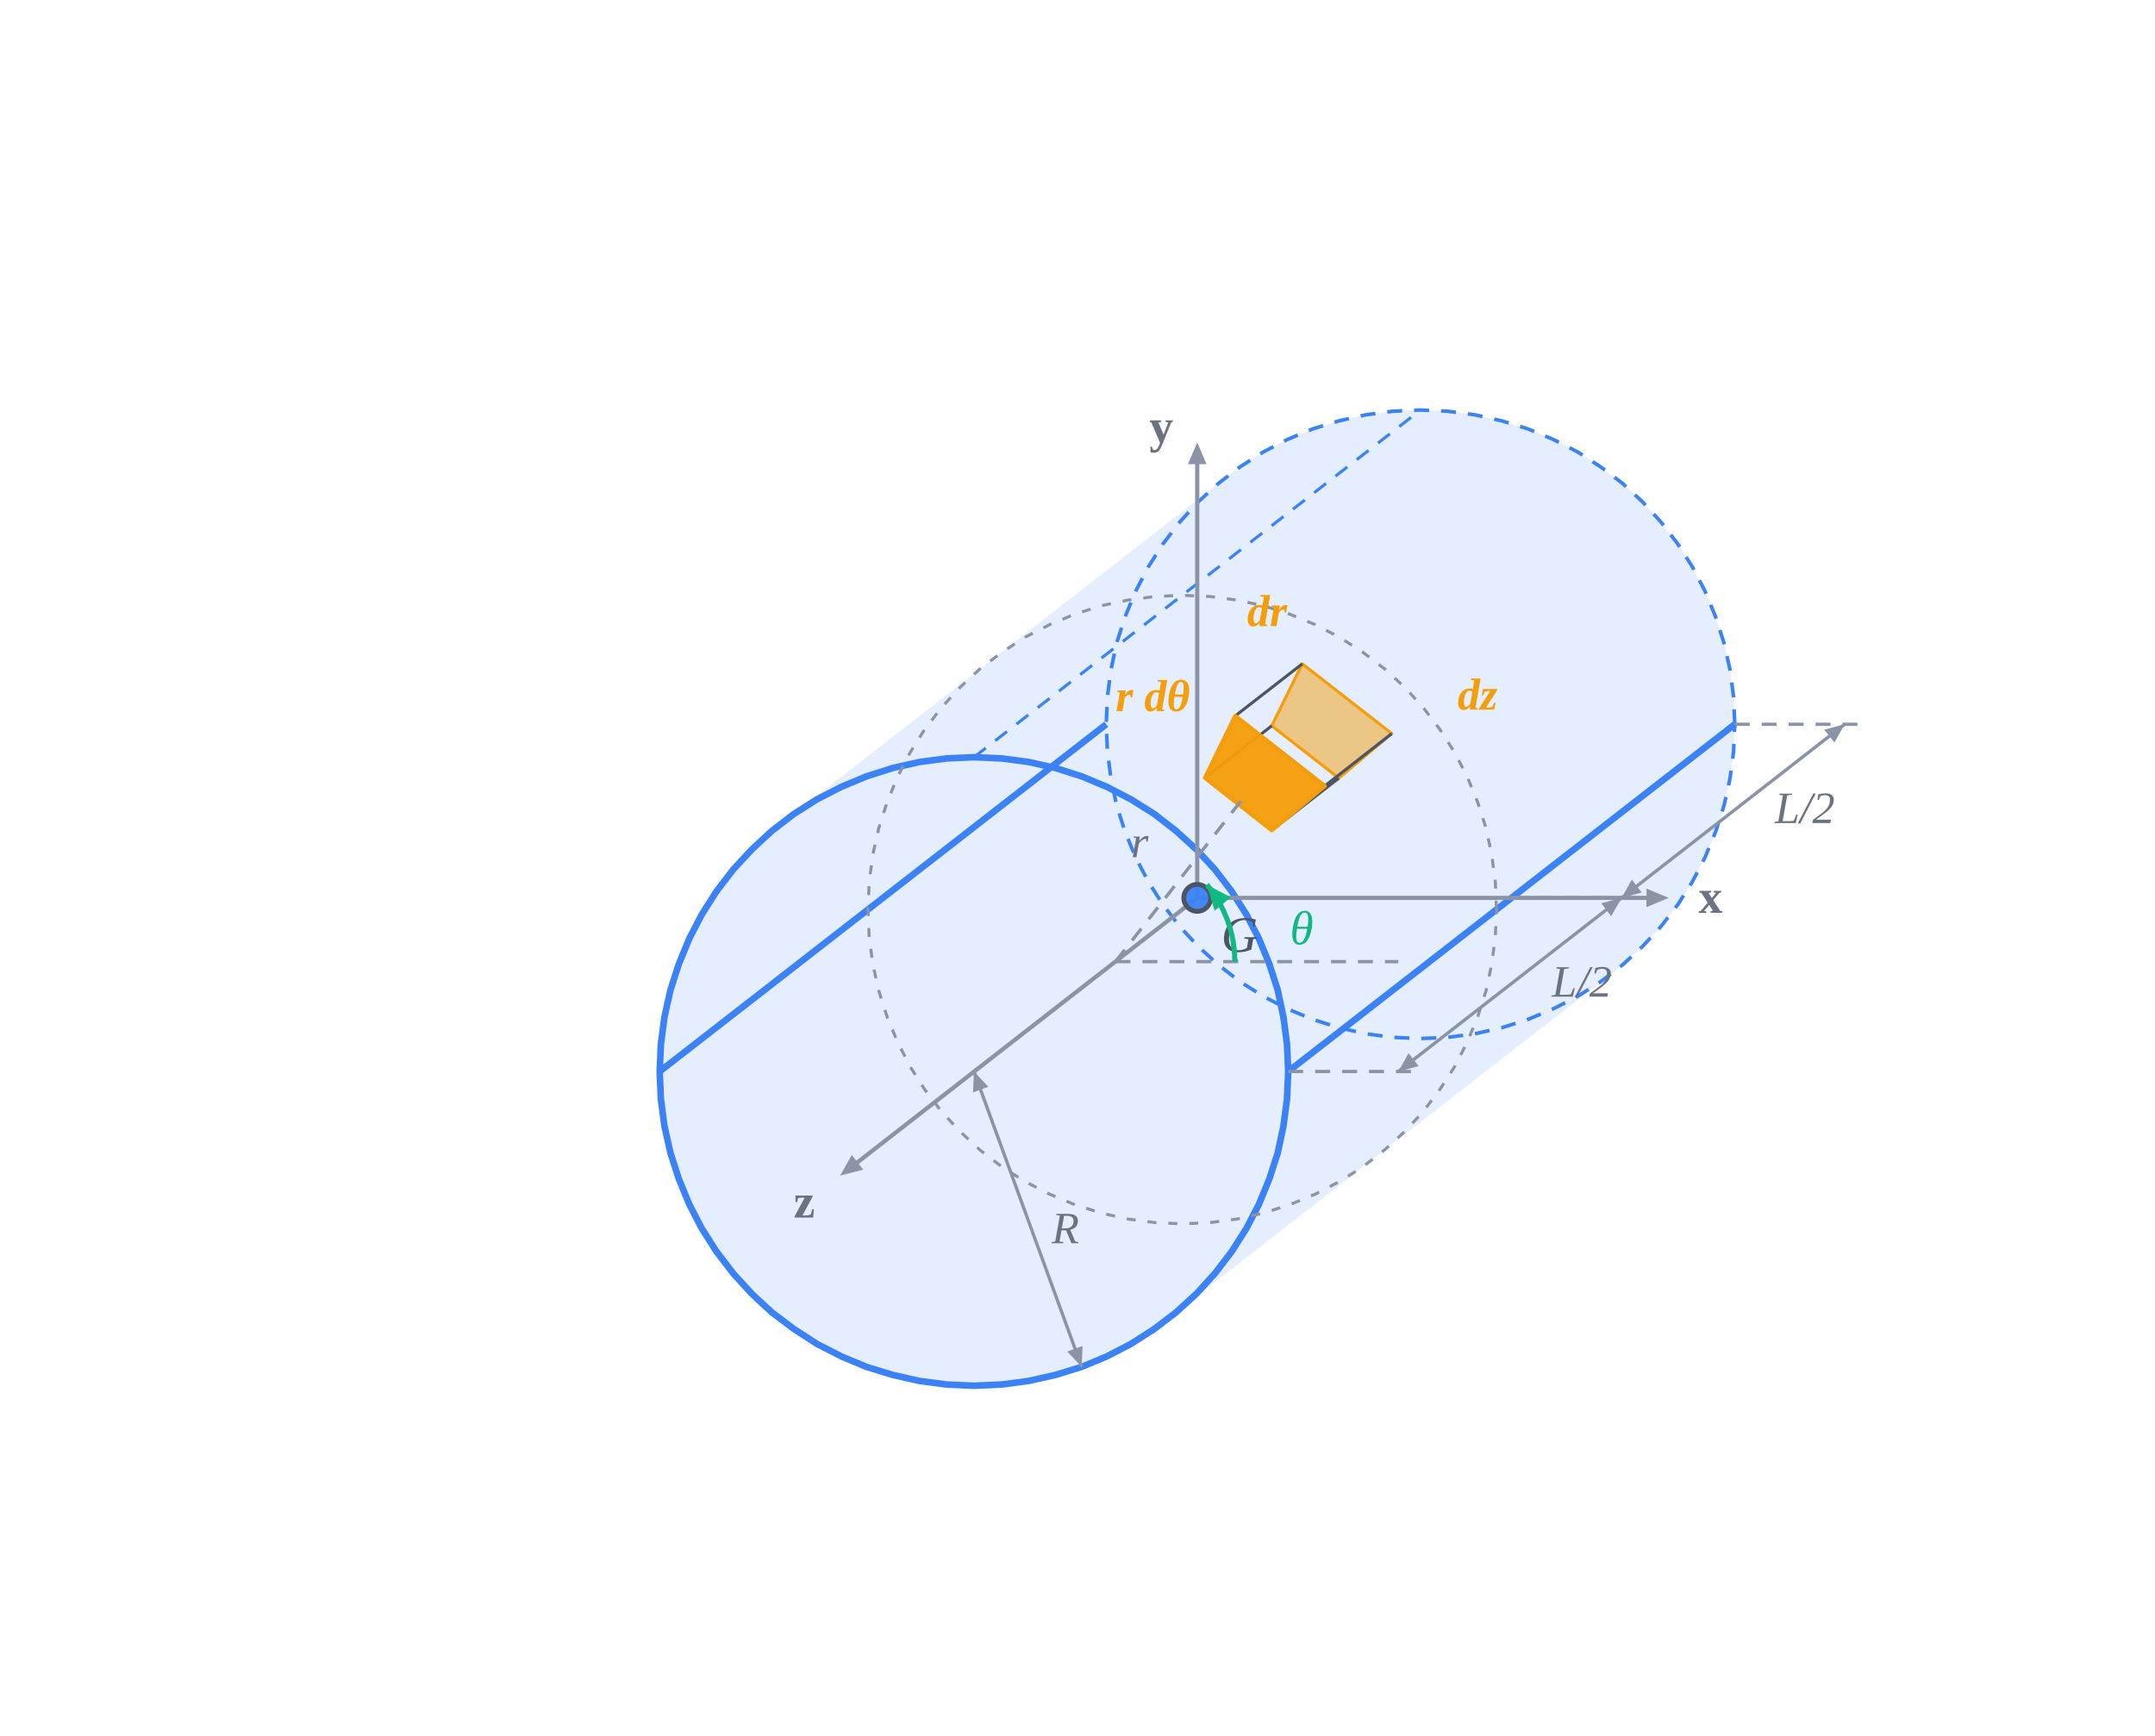
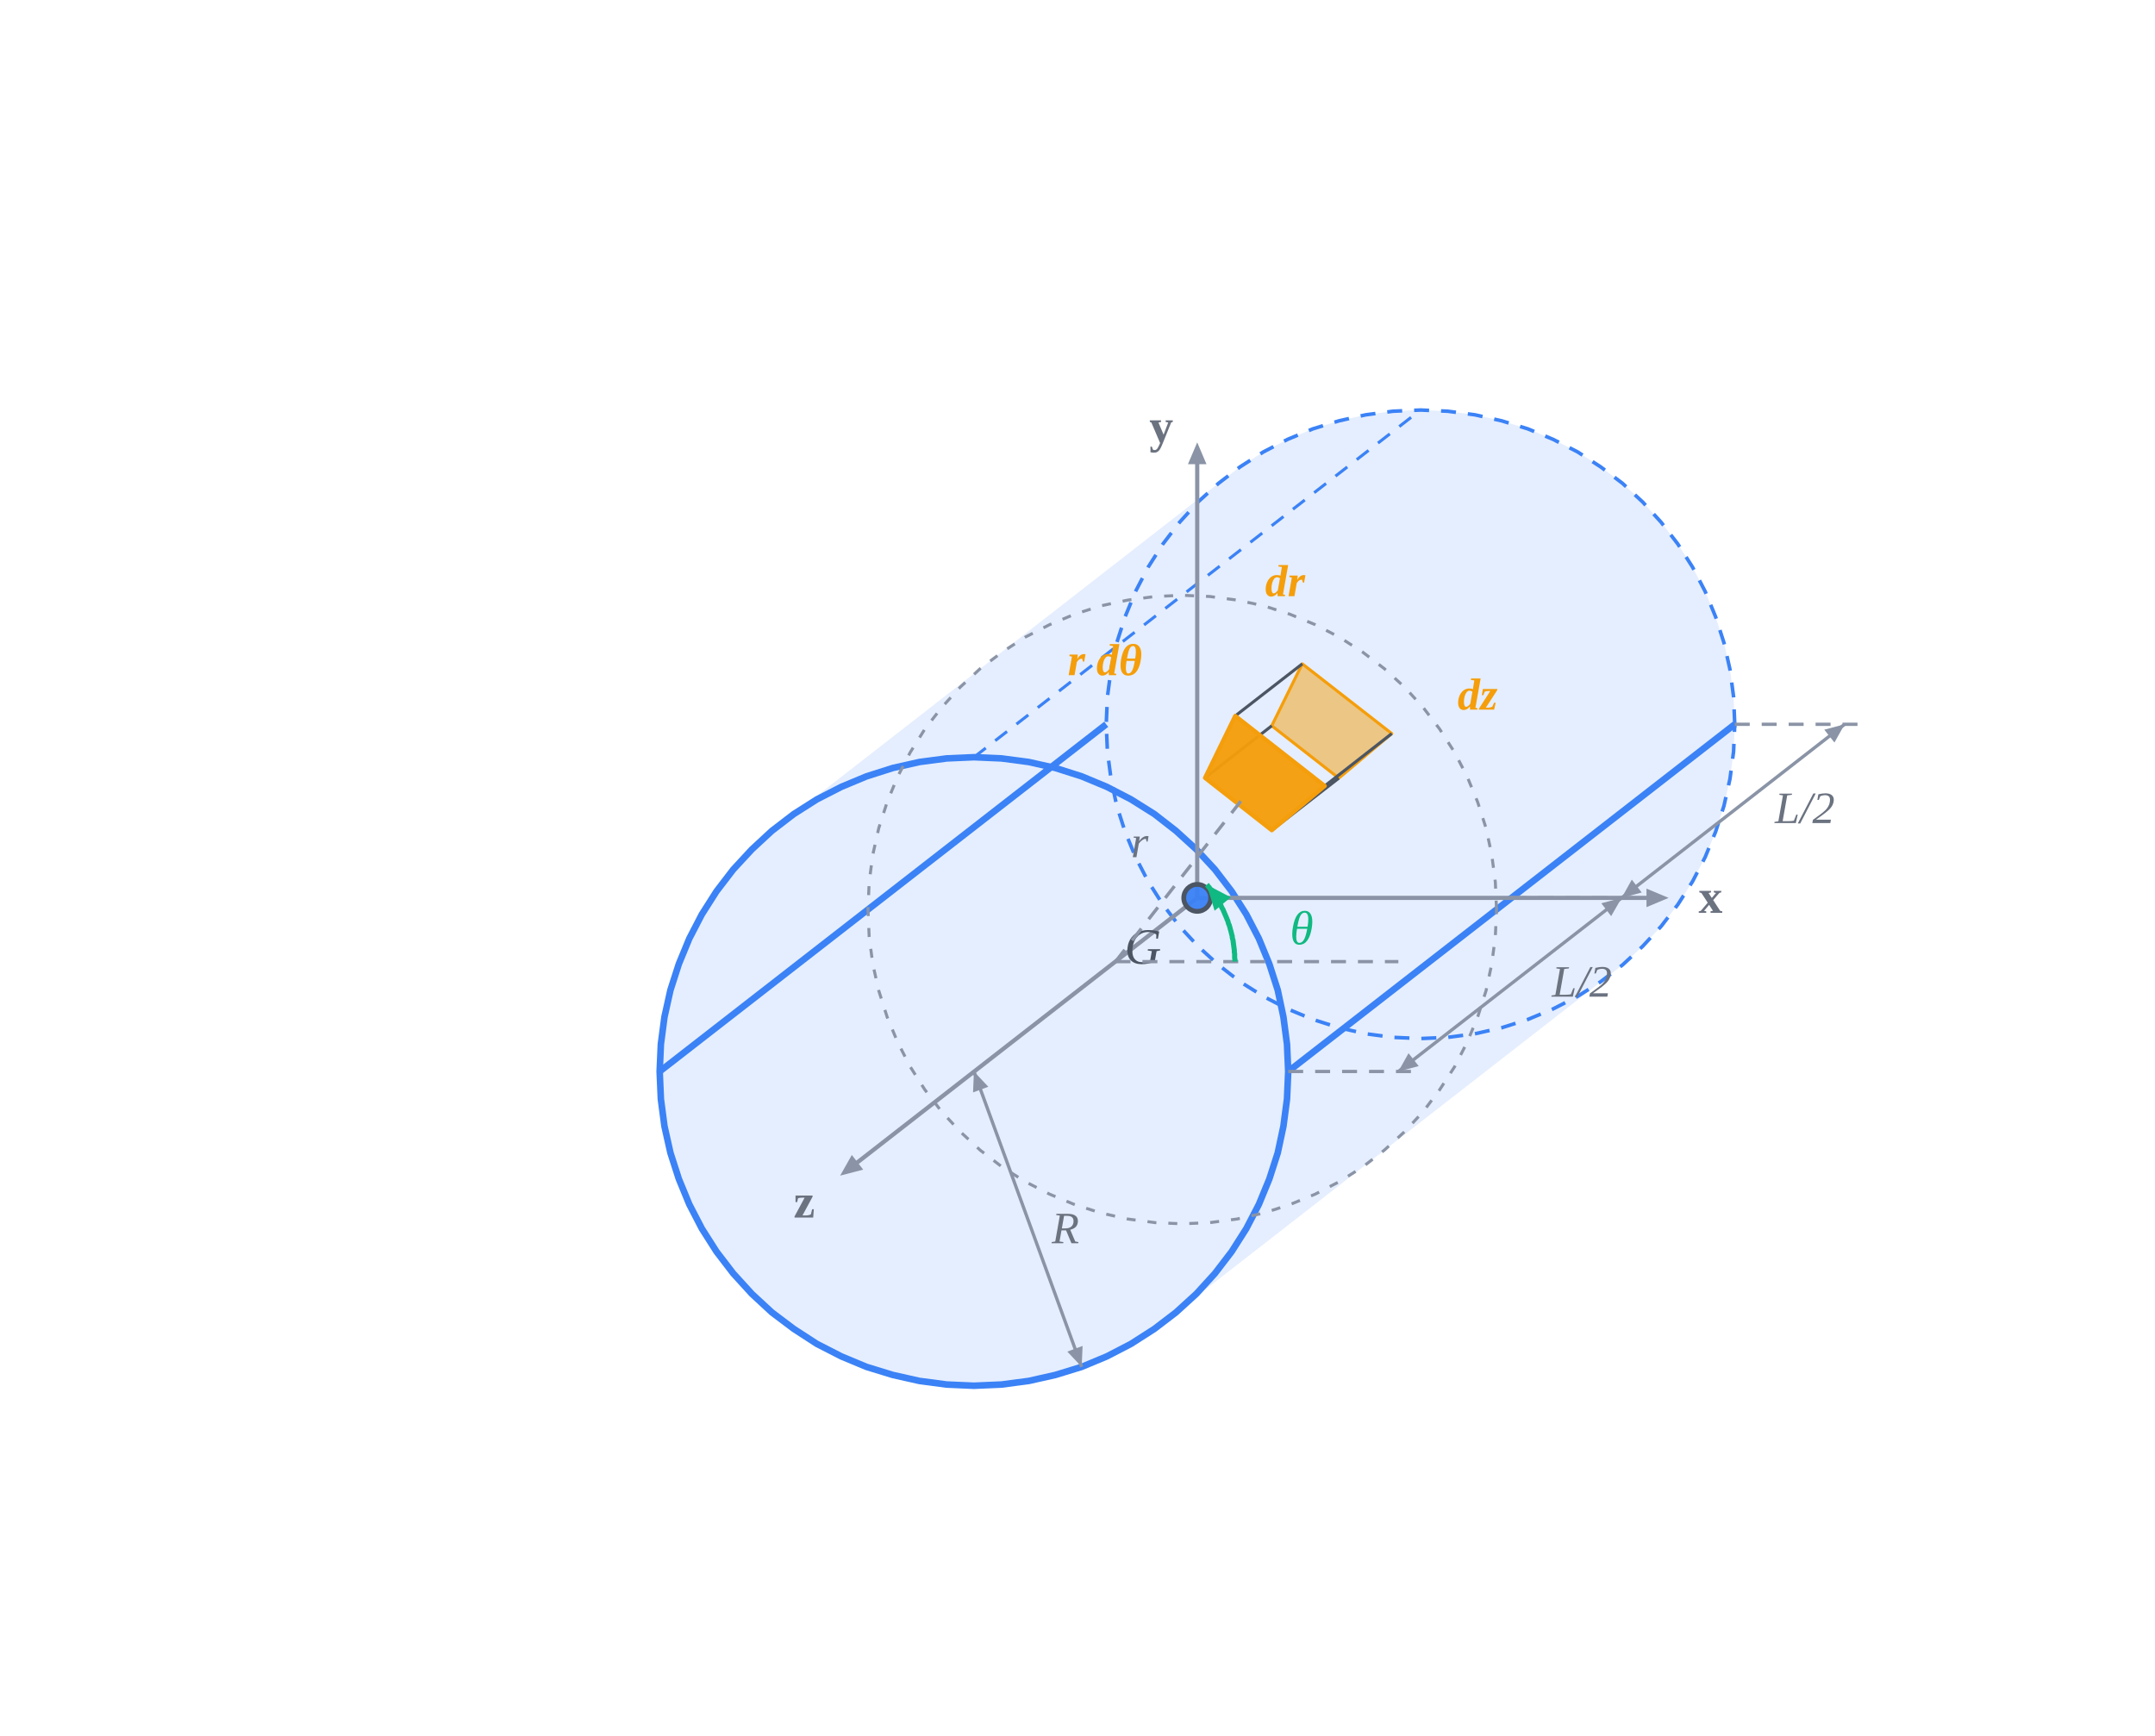
<svg xmlns="http://www.w3.org/2000/svg" viewBox="0 0 720 580" width="100%" class="fig-kit" style="max-width:720px;margin:0 auto;display:block" role="img" aria-label="Cylinder with its axis along z, centred at G, and the cylindrical volume element r dr dθ dz.">
  <g font-family="Inter, Arial, sans-serif" font-size="13" fill="#8a94a6">
    <polygon points="220.4,358.0 220.8,367.2 222.0,376.3 224.0,385.2 226.8,393.9 230.3,402.4 234.5,410.5 239.4,418.2 245.0,425.5 251.2,432.3 257.9,438.5 265.2,444.0 272.9,449.0 281.1,453.2 289.5,456.7 298.3,459.4 307.2,461.4 316.3,462.6 325.4,463.0 334.6,462.6 343.7,461.4 352.6,459.4 361.4,456.7 369.8,453.2 377.9,449.0 385.7,444.0 392.9,438.5 542.1,322.4 548.8,316.2 555.0,309.5 560.6,302.2 565.5,294.5 569.7,286.4 573.2,277.9 576.0,269.2 578.0,260.2 579.2,251.1 579.6,242.0 579.2,232.8 578.0,223.7 576.0,214.8 573.2,206.1 569.7,197.6 565.5,189.5 560.6,181.8 555.0,174.5 548.8,167.7 542.1,161.5 534.8,156.0 527.1,151.0 518.9,146.8 510.5,143.3 501.7,140.6 492.8,138.6 483.7,137.4 474.6,137.0 465.4,137.4 456.3,138.6 447.4,140.6 438.6,143.3 430.2,146.8 422.1,151.0 414.3,156.0 407.1,161.5 257.9,277.6 251.2,283.8 245.0,290.5 239.4,297.8 234.5,305.5 230.3,313.6 226.8,322.1 224.0,330.8 222.0,339.8 220.8,348.9" fill="#3b82f6" fill-opacity="0.13" stroke="#3b82f6" stroke-width="0.0" stroke-linejoin="round" />
    <polygon points="579.6,242.0 579.2,232.8 578.0,223.7 576.0,214.8 573.2,206.1 569.7,197.6 565.5,189.5 560.6,181.8 555.0,174.5 548.8,167.7 542.1,161.5 534.8,156.0 527.1,151.0 518.9,146.8 510.5,143.3 501.7,140.6 492.8,138.6 483.7,137.4 474.6,137.0 465.4,137.4 456.3,138.6 447.4,140.6 438.6,143.3 430.2,146.8 422.1,151.0 414.3,156.0 407.1,161.5 400.3,167.7 394.1,174.5 388.5,181.8 383.6,189.5 379.4,197.6 375.9,206.1 373.1,214.8 371.2,223.7 370.0,232.8 369.6,242.0 370.0,251.1 371.2,260.2 373.1,269.2 375.9,277.9 379.4,286.4 383.6,294.5 388.5,302.2 394.1,309.5 400.3,316.2 407.1,322.4 414.3,328.0 422.1,332.9 430.2,337.1 438.6,340.6 447.4,343.4 456.3,345.4 465.4,346.6 474.6,347.0 483.7,346.6 492.8,345.4 501.7,343.4 510.5,340.6 518.9,337.1 527.1,332.9 534.8,328.0 542.1,322.4 548.8,316.2 555.0,309.5 560.6,302.2 565.5,294.5 569.7,286.4 573.2,277.9 576.0,269.2 578.0,260.2 579.2,251.1 579.6,242.0" fill="none" stroke="#3b82f6" stroke-width="1.2" stroke-dasharray="5 4" stroke-linejoin="round" />
    <polygon points="430.4,358.0 430.0,348.9 428.8,339.8 426.9,330.8 424.1,322.1 420.6,313.6 416.4,305.5 411.5,297.8 405.9,290.5 399.7,283.8 392.9,277.6 385.7,272.0 377.9,267.1 369.8,262.9 361.4,259.4 352.6,256.6 343.7,254.6 334.6,253.4 325.4,253.0 316.3,253.4 307.2,254.6 298.3,256.6 289.5,259.4 281.1,262.9 272.9,267.1 265.2,272.0 257.9,277.6 251.2,283.8 245.0,290.5 239.4,297.8 234.5,305.5 230.3,313.6 226.8,322.1 224.0,330.8 222.0,339.8 220.8,348.9 220.4,358.0 220.8,367.2 222.0,376.3 224.0,385.2 226.8,393.9 230.3,402.4 234.5,410.5 239.4,418.2 245.0,425.5 251.2,432.3 257.9,438.5 265.2,444.0 272.9,449.0 281.1,453.2 289.5,456.7 298.3,459.4 307.2,461.4 316.3,462.6 325.4,463.0 334.6,462.6 343.7,461.4 352.6,459.4 361.4,456.7 369.8,453.2 377.9,449.0 385.7,444.0 392.9,438.5 399.7,432.3 405.9,425.5 411.5,418.2 416.4,410.5 420.6,402.4 424.1,393.9 426.9,385.2 428.8,376.3 430.0,367.2 430.4,358.0" fill="none" stroke="#3b82f6" stroke-width="2.2" stroke-linejoin="round" />
    <line x1="220.4" y1="358.0" x2="369.6" y2="242.0" stroke="#3b82f6" stroke-width="2.2" />
    <line x1="430.4" y1="358.0" x2="579.6" y2="242.0" stroke="#3b82f6" stroke-width="2.2" />
    <line x1="325.4" y1="253.0" x2="474.6" y2="137.0" stroke="#3b82f6" stroke-width="1.0" stroke-dasharray="5 4" />
    <line x1="400.0" y1="300.0" x2="552.7" y2="300.0" stroke="#8a94a6" stroke-width="1.4" />
    <path d="M557.5,300.0 L550.1,303.1 L550.1,296.9 Z" fill="#8a94a6" />
    <text x="571.5" y="305.0" fill="#6b7280" font-size="16" font-weight="700" text-anchor="middle" font-family="Newsreader, 'Times New Roman', Times, serif" style="font-variant-numeric:lining-nums" font-style="italic">
      <tspan font-weight="700" font-style="normal">x</tspan>
    </text>
    <line x1="400.0" y1="300.0" x2="400.0" y2="152.6" stroke="#8a94a6" stroke-width="1.4" />
    <path d="M400.0,147.8 L403.1,155.1 L396.9,155.1 Z" fill="#8a94a6" />
    <text x="388.0" y="147.8" fill="#6b7280" font-size="16" font-weight="700" text-anchor="middle" font-family="Newsreader, 'Times New Roman', Times, serif" style="font-variant-numeric:lining-nums" font-style="italic">
      <tspan font-weight="700" font-style="normal">y</tspan>
    </text>
    <line x1="400.0" y1="300.0" x2="284.5" y2="389.9" stroke="#8a94a6" stroke-width="1.4" />
    <path d="M280.7,392.8 L284.6,385.9 L288.4,390.8 Z" fill="#8a94a6" />
    <text x="268.7" y="406.8" fill="#6b7280" font-size="16" font-weight="700" text-anchor="middle" font-family="Newsreader, 'Times New Roman', Times, serif" style="font-variant-numeric:lining-nums" font-style="italic">
      <tspan font-weight="700" font-style="normal">z</tspan>
    </text>
    <circle cx="400.0" cy="300.0" r="4.5" fill="#3b82f6" fill-opacity="0.95" stroke="#4b5563" stroke-width="1.6" />
-     <text x="408.0" y="318.0" fill="#4b5563" font-size="17" font-weight="400" text-anchor="start" font-family="Newsreader, 'Times New Roman', Times, serif" style="font-variant-numeric:lining-nums" font-style="italic">G</text>
+     <text x="388.0" y="322.0" fill="#4b5563" font-size="17" font-weight="400" text-anchor="end" font-family="Newsreader, 'Times New Roman', Times, serif" style="font-variant-numeric:lining-nums" font-style="italic">G</text>
    <line x1="616.3" y1="242.0" x2="541.8" y2="300.0" stroke="#8a94a6" stroke-width="1.1" />
    <path d="M616.3,242.0 L612.9,248.1 L609.5,243.8 Z" fill="#8a94a6" />
    <path d="M541.8,300.0 L545.2,293.9 L548.5,298.2 Z" fill="#8a94a6" />
    <text x="603.0" y="275.0" fill="#6b7280" font-size="15" font-weight="400" text-anchor="middle" font-family="Newsreader, 'Times New Roman', Times, serif" style="font-variant-numeric:lining-nums" font-style="italic">L/2</text>
    <line x1="541.8" y1="300.0" x2="467.2" y2="358.0" stroke="#8a94a6" stroke-width="1.1" />
    <path d="M541.8,300.0 L538.3,306.1 L535.0,301.8 Z" fill="#8a94a6" />
    <path d="M467.2,358.0 L470.6,351.9 L474.0,356.2 Z" fill="#8a94a6" />
    <text x="528.5" y="333.0" fill="#6b7280" font-size="15" font-weight="400" text-anchor="middle" font-family="Newsreader, 'Times New Roman', Times, serif" style="font-variant-numeric:lining-nums" font-style="italic">L/2</text>
    <line x1="579.6" y1="242.0" x2="621.6" y2="242.0" stroke="#8a94a6" stroke-width="1.1" stroke-dasharray="5 4" />
    <line x1="505.0" y1="300.0" x2="547.0" y2="300.0" stroke="#8a94a6" stroke-width="1.1" stroke-dasharray="5 4" />
    <line x1="430.4" y1="358.0" x2="472.4" y2="358.0" stroke="#8a94a6" stroke-width="1.1" stroke-dasharray="5 4" />
    <line x1="325.4" y1="358.0" x2="361.4" y2="456.7" stroke="#8a94a6" stroke-width="1.1" />
    <path d="M325.4,358.0 L330.2,363.1 L325.1,365.0 Z" fill="#8a94a6" />
    <path d="M361.4,456.7 L356.6,451.6 L361.7,449.7 Z" fill="#8a94a6" />
    <text x="343.4" y="407.4" fill="#6b7280" font-size="15" font-weight="400" text-anchor="middle" font-family="Newsreader, 'Times New Roman', Times, serif" style="font-variant-numeric:lining-nums" font-style="italic" />
    <text x="351.4" y="415.4" fill="#6b7280" font-size="15" font-weight="400" text-anchor="start" font-family="Newsreader, 'Times New Roman', Times, serif" style="font-variant-numeric:lining-nums" font-style="italic">R</text>
    <polygon points="500.0,303.9 499.6,294.7 498.4,285.6 496.5,276.7 493.7,268.0 490.2,259.5 486.0,251.4 481.0,243.6 475.5,236.4 469.3,229.6 462.5,223.4 455.3,217.9 447.5,212.9 439.4,208.7 430.9,205.2 422.2,202.4 413.3,200.5 404.2,199.3 395.0,198.9 385.9,199.3 376.8,200.5 367.9,202.4 359.1,205.2 350.7,208.7 342.5,212.9 334.8,217.9 327.5,223.4 320.8,229.6 314.6,236.4 309.0,243.6 304.1,251.4 299.9,259.5 296.4,268.0 293.6,276.7 291.6,285.6 290.4,294.7 290.0,303.9 290.4,313.0 291.6,322.1 293.6,331.0 296.4,339.8 299.9,348.2 304.1,356.4 309.0,364.1 314.6,371.4 320.8,378.1 327.5,384.3 334.8,389.9 342.5,394.8 350.7,399.0 359.1,402.5 367.9,405.3 376.8,407.3 385.9,408.5 395.0,408.9 404.2,408.5 413.3,407.3 422.2,405.3 430.9,402.5 439.4,399.0 447.5,394.8 455.3,389.9 462.5,384.3 469.3,378.1 475.5,371.4 481.0,364.1 486.0,356.4 490.2,348.2 493.7,339.8 496.5,331.0 498.4,322.1 499.6,313.0 500.0,303.9" fill="none" stroke="#8a94a6" stroke-width="1.0" stroke-dasharray="3 4" stroke-linejoin="round" />
    <polygon points="447.3,260.0 465.0,245.1 435.1,221.8 424.9,242.5" fill="#f59e0b" fill-opacity="0.5" stroke="#f59e0b" stroke-width="1.0" stroke-linejoin="round" />
    <line x1="447.3" y1="260.0" x2="424.9" y2="277.4" stroke="#4b5563" stroke-width="1.0" />
    <line x1="465.0" y1="245.1" x2="442.6" y2="262.6" stroke="#4b5563" stroke-width="1.0" />
    <line x1="435.1" y1="221.8" x2="412.7" y2="239.2" stroke="#4b5563" stroke-width="1.0" />
    <line x1="424.9" y1="242.5" x2="402.6" y2="259.9" stroke="#4b5563" stroke-width="1.0" />
    <polygon points="424.9,277.4 442.6,262.6 412.7,239.2 402.6,259.9" fill="#f59e0b" fill-opacity="0.95" stroke="#f59e0b" stroke-width="1.4" stroke-linejoin="round" />
    <line x1="372.7" y1="321.3" x2="414.7" y2="267.5" stroke="#8a94a6" stroke-width="1.1" stroke-dasharray="5 4" />
    <line x1="372.7" y1="321.3" x2="467.2" y2="321.3" stroke="#8a94a6" stroke-width="1.1" stroke-dasharray="5 4" />
    <polyline points="412.6,321.3 412.6,320.9 412.6,320.5 412.5,320.1 412.5,319.7 412.5,319.3 412.5,319.0 412.5,318.6 412.4,318.2 412.4,317.8 412.4,317.4 412.3,317.0 412.3,316.6 412.2,316.3 412.2,315.9 412.1,315.5 412.1,315.1 412.0,314.7 412.0,314.3 411.9,314.0 411.8,313.6 411.7,313.2 411.7,312.8 411.6,312.5 411.5,312.1 411.4,311.7 411.3,311.3 411.2,310.9 411.1,310.6 411.0,310.2 410.9,309.8 410.8,309.5 410.7,309.1 410.5,308.7 410.4,308.4 410.3,308.0 410.2,307.6 410.0,307.3 409.9,306.9 409.7,306.5 409.6,306.2 409.4,305.8 409.3,305.5 409.1,305.1 409.0,304.8 408.8,304.4 408.7,304.1 408.5,303.7 408.3,303.4 408.1,303.0 408.0,302.7 407.8,302.3 407.6,302.0 407.4,301.7 407.2,301.3 407.0,301.0 406.8,300.7 406.6,300.3 406.4,300.0 406.2,299.7 406.0,299.3 405.8,299.0 405.6,298.7 405.3,298.4 405.1,298.1 404.9,297.8 404.7,297.4 404.4,297.1 404.2,296.8 404.0,296.5 403.7,296.2 403.5,295.9 403.2,295.6" fill="none" stroke="#10b981" stroke-width="1.7" stroke-linejoin="round" />
    <path d="M403.2,295.6 L411.2,299.8 L405.8,304.3 Z" fill="#10b981" />
    <text x="434.9" y="315.5" fill="#10b981" font-size="16" font-weight="400" text-anchor="middle" font-family="Newsreader, 'Times New Roman', Times, serif" style="font-variant-numeric:lining-nums" font-style="italic">θ</text>
    <text x="383.7" y="286.4" fill="#6b7280" font-size="15" font-weight="400" text-anchor="end" font-family="Newsreader, 'Times New Roman', Times, serif" style="font-variant-numeric:lining-nums" font-style="italic">r</text>
-     <text x="416.7" y="209.2" fill="#f59e0b" font-size="15" font-weight="700" text-anchor="start" font-family="Newsreader, 'Times New Roman', Times, serif" style="font-variant-numeric:lining-nums" font-style="italic">dr</text>
-     <text x="397.6" y="237.6" fill="#f59e0b" font-size="15" font-weight="700" text-anchor="end" font-family="Newsreader, 'Times New Roman', Times, serif" style="font-variant-numeric:lining-nums" font-style="italic">r dθ</text>
+     <text x="422.7" y="199.2" fill="#f59e0b" font-size="15" font-weight="700" text-anchor="start" font-family="Newsreader, 'Times New Roman', Times, serif" style="font-variant-numeric:lining-nums" font-style="italic">dr</text>
+     <text x="381.6" y="225.6" fill="#f59e0b" font-size="15" font-weight="700" text-anchor="end" font-family="Newsreader, 'Times New Roman', Times, serif" style="font-variant-numeric:lining-nums" font-style="italic">r dθ</text>
    <text x="487.0" y="237.1" fill="#f59e0b" font-size="15" font-weight="700" text-anchor="start" font-family="Newsreader, 'Times New Roman', Times, serif" style="font-variant-numeric:lining-nums" font-style="italic">dz</text>
  </g>
</svg>
